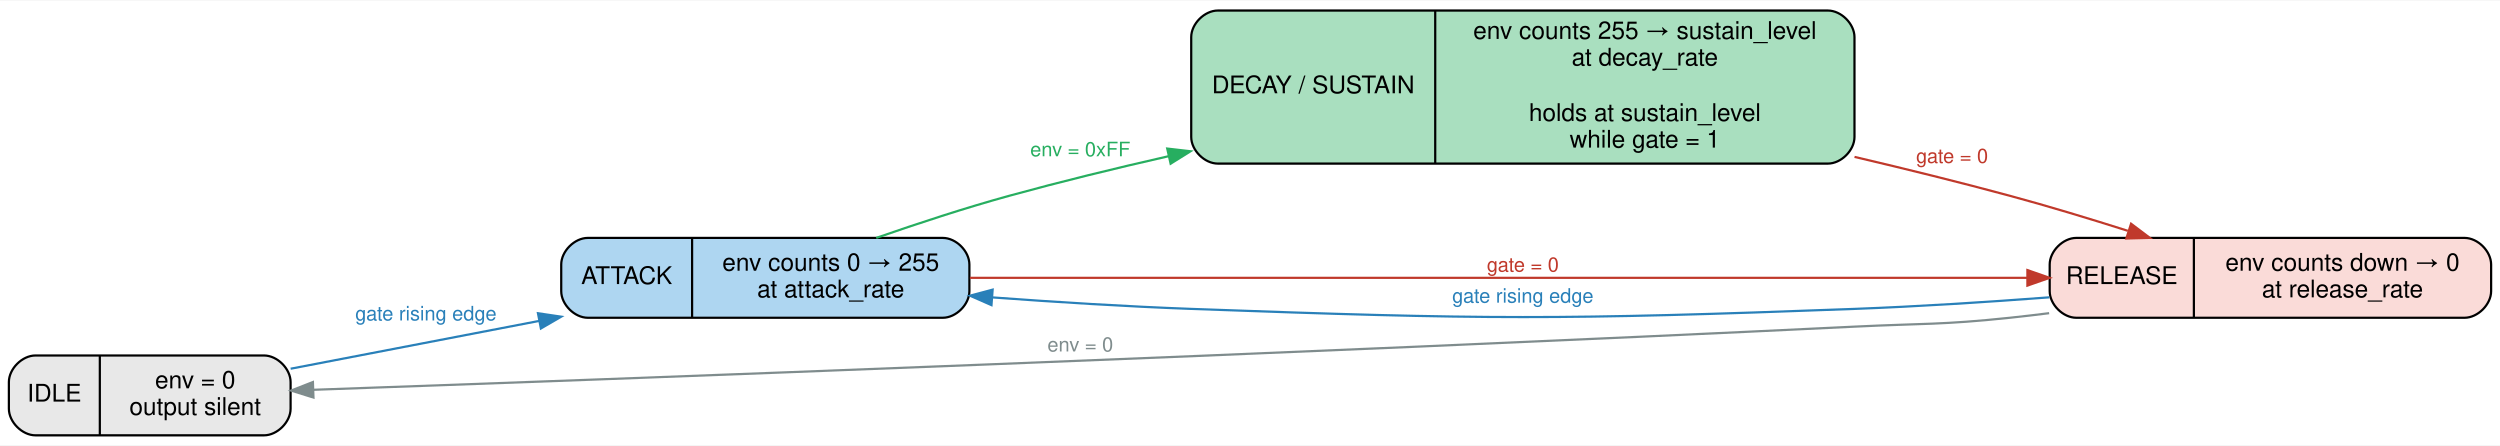
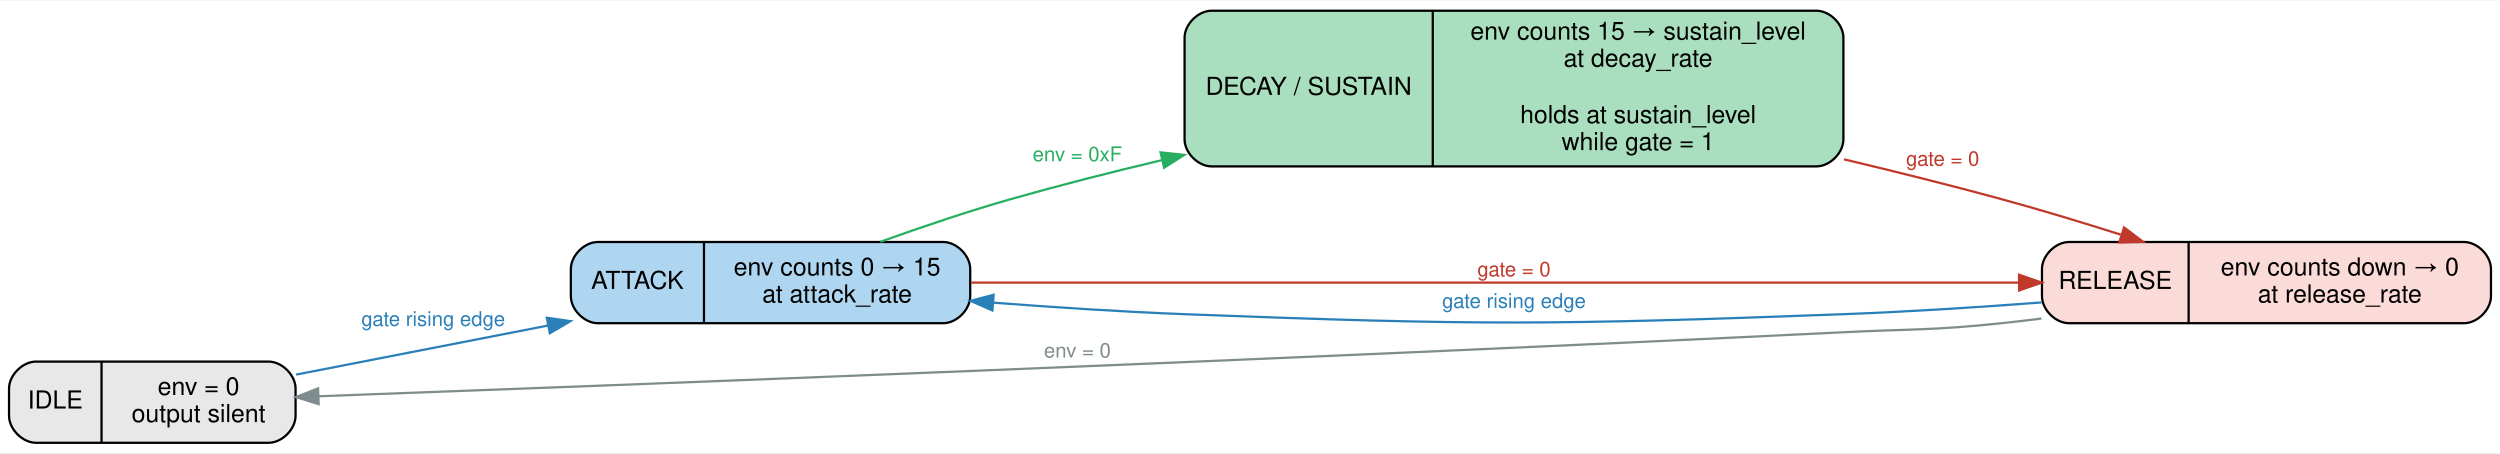
- <svg xmlns="http://www.w3.org/2000/svg" width="1127pt" height="201pt" viewBox="0.00 0.00 1127.00 200.50">
+ <svg xmlns="http://www.w3.org/2000/svg" width="1108pt" height="201pt" viewBox="0.00 0.00 1108.00 200.50">
  <g id="graph0" class="graph" transform="scale(1 1) rotate(0) translate(4 196.5)">
-     <polygon fill="white" stroke="transparent" points="-4,4 -4,-196.5 1123,-196.5 1123,4 -4,4" />
+     <polygon fill="white" stroke="transparent" points="-4,4 -4,-196.5 1104,-196.5 1104,4 -4,4" />
    <g id="node1" class="node">
      <path fill="#e8e8e8" stroke="black" d="M12,-0.5C12,-0.5 115,-0.5 115,-0.5 121,-0.5 127,-6.5 127,-12.5 127,-12.5 127,-24.5 127,-24.5 127,-30.5 121,-36.5 115,-36.5 115,-36.5 12,-36.5 12,-36.5 6,-36.5 0,-30.5 0,-24.5 0,-24.5 0,-12.5 0,-12.5 0,-6.5 6,-0.5 12,-0.5" />
      <text text-anchor="middle" x="20.5" y="-15.7" font-family="Helvetica,sans-Serif" font-size="11.00">IDLE</text>
      <polyline fill="none" stroke="black" points="41,-0.5 41,-36.5 " />
      <text text-anchor="middle" x="84" y="-21.7" font-family="Helvetica,sans-Serif" font-size="11.00">env = 0</text>
      <text text-anchor="middle" x="84" y="-9.7" font-family="Helvetica,sans-Serif" font-size="11.00">output silent</text>
    </g>
    <g id="node2" class="node">
-       <path fill="#aed6f1" stroke="black" d="M261,-53.5C261,-53.5 421,-53.5 421,-53.5 427,-53.5 433,-59.5 433,-65.5 433,-65.5 433,-77.5 433,-77.5 433,-83.5 427,-89.5 421,-89.5 421,-89.5 261,-89.5 261,-89.5 255,-89.5 249,-83.5 249,-77.5 249,-77.5 249,-65.5 249,-65.5 249,-59.5 255,-53.5 261,-53.5" />
+       <path fill="#aed6f1" stroke="black" d="M261,-53.5C261,-53.5 414,-53.5 414,-53.5 420,-53.5 426,-59.5 426,-65.5 426,-65.5 426,-77.5 426,-77.5 426,-83.5 420,-89.5 414,-89.5 414,-89.5 261,-89.5 261,-89.5 255,-89.5 249,-83.5 249,-77.5 249,-77.5 249,-65.5 249,-65.5 249,-59.5 255,-53.5 261,-53.5" />
      <text text-anchor="middle" x="278.5" y="-68.7" font-family="Helvetica,sans-Serif" font-size="11.00">ATTACK</text>
      <polyline fill="none" stroke="black" points="308,-53.5 308,-89.5 " />
-       <text text-anchor="middle" x="370.5" y="-74.7" font-family="Helvetica,sans-Serif" font-size="11.00">env counts 0 → 255</text>
-       <text text-anchor="middle" x="370.5" y="-62.7" font-family="Helvetica,sans-Serif" font-size="11.00">at attack_rate</text>
+       <text text-anchor="middle" x="367" y="-74.7" font-family="Helvetica,sans-Serif" font-size="11.00">env counts 0 → 15</text>
+       <text text-anchor="middle" x="367" y="-62.7" font-family="Helvetica,sans-Serif" font-size="11.00">at attack_rate</text>
    </g>
    <g id="edge1" class="edge">
-       <path fill="none" stroke="#2980b9" d="M127.02,-30.53C160.1,-36.89 201.53,-44.86 239.04,-52.08" />
-       <polygon fill="#2980b9" stroke="#2980b9" points="238.51,-55.54 248.99,-53.99 239.83,-48.67 238.51,-55.54" />
+       <path fill="none" stroke="#2980b9" d="M127.24,-30.73C160.37,-37.18 201.76,-45.25 238.96,-52.49" />
+       <polygon fill="#2980b9" stroke="#2980b9" points="238.34,-55.94 248.83,-54.42 239.68,-49.07 238.34,-55.94" />
      <text text-anchor="middle" x="188" y="-52.3" font-family="Helvetica,sans-Serif" font-size="9.00" fill="#2980b9">  gate rising edge  </text>
    </g>
    <g id="node3" class="node">
-       <path fill="#a9dfbf" stroke="black" d="M545,-123C545,-123 820,-123 820,-123 826,-123 832,-129 832,-135 832,-135 832,-180 832,-180 832,-186 826,-192 820,-192 820,-192 545,-192 545,-192 539,-192 533,-186 533,-180 533,-180 533,-135 533,-135 533,-129 539,-123 545,-123" />
-       <text text-anchor="middle" x="588" y="-154.7" font-family="Helvetica,sans-Serif" font-size="11.00">DECAY / SUSTAIN</text>
-       <polyline fill="none" stroke="black" points="643,-123 643,-192 " />
-       <text text-anchor="middle" x="737.5" y="-179.2" font-family="Helvetica,sans-Serif" font-size="11.00">env counts 255 → sustain_level</text>
-       <text text-anchor="middle" x="737.5" y="-167.2" font-family="Helvetica,sans-Serif" font-size="11.00">at decay_rate</text>
-       <text text-anchor="middle" x="737.5" y="-142.2" font-family="Helvetica,sans-Serif" font-size="11.00">holds at sustain_level</text>
-       <text text-anchor="middle" x="737.5" y="-130.2" font-family="Helvetica,sans-Serif" font-size="11.00">while gate = 1</text>
+       <path fill="#a9dfbf" stroke="black" d="M533,-123C533,-123 801,-123 801,-123 807,-123 813,-129 813,-135 813,-135 813,-180 813,-180 813,-186 807,-192 801,-192 801,-192 533,-192 533,-192 527,-192 521,-186 521,-180 521,-180 521,-135 521,-135 521,-129 527,-123 533,-123" />
+       <text text-anchor="middle" x="576" y="-154.7" font-family="Helvetica,sans-Serif" font-size="11.00">DECAY / SUSTAIN</text>
+       <polyline fill="none" stroke="black" points="631,-123 631,-192 " />
+       <text text-anchor="middle" x="722" y="-179.2" font-family="Helvetica,sans-Serif" font-size="11.00">env counts 15 → sustain_level</text>
+       <text text-anchor="middle" x="722" y="-167.2" font-family="Helvetica,sans-Serif" font-size="11.00">at decay_rate</text>
+       <text text-anchor="middle" x="722" y="-142.2" font-family="Helvetica,sans-Serif" font-size="11.00">holds at sustain_level</text>
+       <text text-anchor="middle" x="722" y="-130.2" font-family="Helvetica,sans-Serif" font-size="11.00">while gate = 1</text>
    </g>
    <g id="edge2" class="edge">
-       <path fill="none" stroke="#27ae60" d="M391,-89.5C409.63,-95.99 431.15,-103.04 451,-108.5 474.06,-114.84 498.6,-120.84 522.75,-126.32" />
-       <polygon fill="#27ae60" stroke="#27ae60" points="522.18,-129.78 532.7,-128.56 523.71,-122.95 522.18,-129.78" />
-       <text text-anchor="middle" x="483" y="-126.3" font-family="Helvetica,sans-Serif" font-size="9.00" fill="#27ae60">  env = 0xFF  </text>
+       <path fill="none" stroke="#27ae60" d="M386.17,-89.58C404.14,-96.04 424.86,-103.05 444,-108.5 465.49,-114.62 488.34,-120.43 510.89,-125.76" />
+       <polygon fill="#27ae60" stroke="#27ae60" points="510.34,-129.23 520.87,-128.1 511.94,-122.41 510.34,-129.23" />
+       <text text-anchor="middle" x="473.5" y="-125.3" font-family="Helvetica,sans-Serif" font-size="9.00" fill="#27ae60">  env = 0xF  </text>
    </g>
    <g id="node4" class="node">
-       <path fill="#fadbd8" stroke="black" d="M932,-53.5C932,-53.5 1107,-53.5 1107,-53.5 1113,-53.5 1119,-59.5 1119,-65.5 1119,-65.5 1119,-77.5 1119,-77.5 1119,-83.5 1113,-89.5 1107,-89.5 1107,-89.5 932,-89.5 932,-89.5 926,-89.5 920,-83.5 920,-77.5 920,-77.5 920,-65.5 920,-65.5 920,-59.5 926,-53.5 932,-53.5" />
-       <text text-anchor="middle" x="952.5" y="-68.7" font-family="Helvetica,sans-Serif" font-size="11.00">RELEASE</text>
-       <polyline fill="none" stroke="black" points="985,-53.5 985,-89.5 " />
-       <text text-anchor="middle" x="1052" y="-74.7" font-family="Helvetica,sans-Serif" font-size="11.00">env counts down → 0</text>
-       <text text-anchor="middle" x="1052" y="-62.7" font-family="Helvetica,sans-Serif" font-size="11.00">at release_rate</text>
+       <path fill="#fadbd8" stroke="black" d="M913,-53.5C913,-53.5 1088,-53.5 1088,-53.5 1094,-53.5 1100,-59.5 1100,-65.5 1100,-65.5 1100,-77.5 1100,-77.5 1100,-83.5 1094,-89.5 1088,-89.5 1088,-89.5 913,-89.5 913,-89.5 907,-89.5 901,-83.5 901,-77.5 901,-77.5 901,-65.5 901,-65.5 901,-59.5 907,-53.5 913,-53.5" />
+       <text text-anchor="middle" x="933.5" y="-68.7" font-family="Helvetica,sans-Serif" font-size="11.00">RELEASE</text>
+       <polyline fill="none" stroke="black" points="966,-53.5 966,-89.5 " />
+       <text text-anchor="middle" x="1033" y="-74.7" font-family="Helvetica,sans-Serif" font-size="11.00">env counts down → 0</text>
+       <text text-anchor="middle" x="1033" y="-62.7" font-family="Helvetica,sans-Serif" font-size="11.00">at release_rate</text>
    </g>
    <g id="edge3" class="edge">
-       <path fill="none" stroke="#c0392b" d="M433.24,-71.5C556.96,-71.5 777.64,-71.5 909.8,-71.5" />
-       <polygon fill="#c0392b" stroke="#c0392b" points="909.95,-75 919.95,-71.5 909.95,-68 909.95,-75" />
-       <text text-anchor="middle" x="682.5" y="-74.3" font-family="Helvetica,sans-Serif" font-size="9.00" fill="#c0392b">  gate = 0  </text>
+       <path fill="none" stroke="#c0392b" d="M426.28,-71.5C546.03,-71.5 760.55,-71.5 890.48,-71.5" />
+       <polygon fill="#c0392b" stroke="#c0392b" points="890.85,-75 900.85,-71.5 890.85,-68 890.85,-75" />
+       <text text-anchor="middle" x="667" y="-74.3" font-family="Helvetica,sans-Serif" font-size="9.00" fill="#c0392b">  gate = 0  </text>
    </g>
    <g id="edge4" class="edge">
-       <path fill="none" stroke="#c0392b" d="M832.02,-126.02C855.52,-120.51 879.48,-114.59 902,-108.5 919.38,-103.8 938.04,-98.15 955.22,-92.7" />
-       <polygon fill="#c0392b" stroke="#c0392b" points="956.68,-95.9 965.14,-89.52 954.55,-89.24 956.68,-95.9" />
-       <text text-anchor="middle" x="876" y="-123.3" font-family="Helvetica,sans-Serif" font-size="9.00" fill="#c0392b">  gate = 0  </text>
+       <path fill="none" stroke="#c0392b" d="M813.26,-126.13C836.66,-120.58 860.56,-114.61 883,-108.5 900.29,-103.79 918.84,-98.17 935.95,-92.74" />
+       <polygon fill="#c0392b" stroke="#c0392b" points="937.38,-95.96 945.84,-89.57 935.25,-89.29 937.38,-95.96" />
+       <text text-anchor="middle" x="857" y="-123.3" font-family="Helvetica,sans-Serif" font-size="9.00" fill="#c0392b">  gate = 0  </text>
    </g>
    <g id="edge5" class="edge">
-       <path fill="none" stroke="#7f8c8d" d="M919.75,-55.57C913.75,-54.81 907.8,-54.11 902,-53.5 871.01,-50.23 863.12,-51.02 832,-49.5 576.91,-37.06 273.96,-25.88 137.51,-21.04" />
-       <polygon fill="#7f8c8d" stroke="#7f8c8d" points="137.31,-17.53 127.19,-20.68 137.06,-24.53 137.31,-17.53" />
-       <text text-anchor="middle" x="483" y="-38.3" font-family="Helvetica,sans-Serif" font-size="9.00" fill="#7f8c8d">  env = 0  </text>
+       <path fill="none" stroke="#7f8c8d" d="M900.75,-55.57C894.75,-54.81 888.8,-54.11 883,-53.5 852.01,-50.23 844.12,-51.03 813,-49.5 565.17,-37.29 271.03,-26.06 137.24,-21.13" />
+       <polygon fill="#7f8c8d" stroke="#7f8c8d" points="137.23,-17.63 127.11,-20.76 136.97,-24.63 137.23,-17.63" />
+       <text text-anchor="middle" x="473.5" y="-38.3" font-family="Helvetica,sans-Serif" font-size="9.00" fill="#7f8c8d">  env = 0  </text>
    </g>
    <g id="edge6" class="edge">
-       <path fill="none" stroke="#2980b9" d="M919.85,-62.71C891.51,-60.56 860.55,-58.57 832,-57.5 699.2,-52.52 665.8,-52.64 533,-57.5 503.87,-58.57 472.3,-60.54 443.36,-62.68" />
-       <polygon fill="#2980b9" stroke="#2980b9" points="442.96,-59.2 433.25,-63.45 443.48,-66.18 442.96,-59.2" />
-       <text text-anchor="middle" x="682.5" y="-60.3" font-family="Helvetica,sans-Serif" font-size="9.00" fill="#2980b9">  gate rising edge  </text>
+       <path fill="none" stroke="#2980b9" d="M900.85,-62.71C872.51,-60.56 841.55,-58.57 813,-57.5 683.31,-52.64 650.68,-52.53 521,-57.5 493.43,-58.56 463.56,-60.51 436.13,-62.62" />
+       <polygon fill="#2980b9" stroke="#2980b9" points="435.84,-59.14 426.14,-63.41 436.39,-66.11 435.84,-59.14" />
+       <text text-anchor="middle" x="667" y="-60.3" font-family="Helvetica,sans-Serif" font-size="9.00" fill="#2980b9">  gate rising edge  </text>
    </g>
  </g>
</svg>
